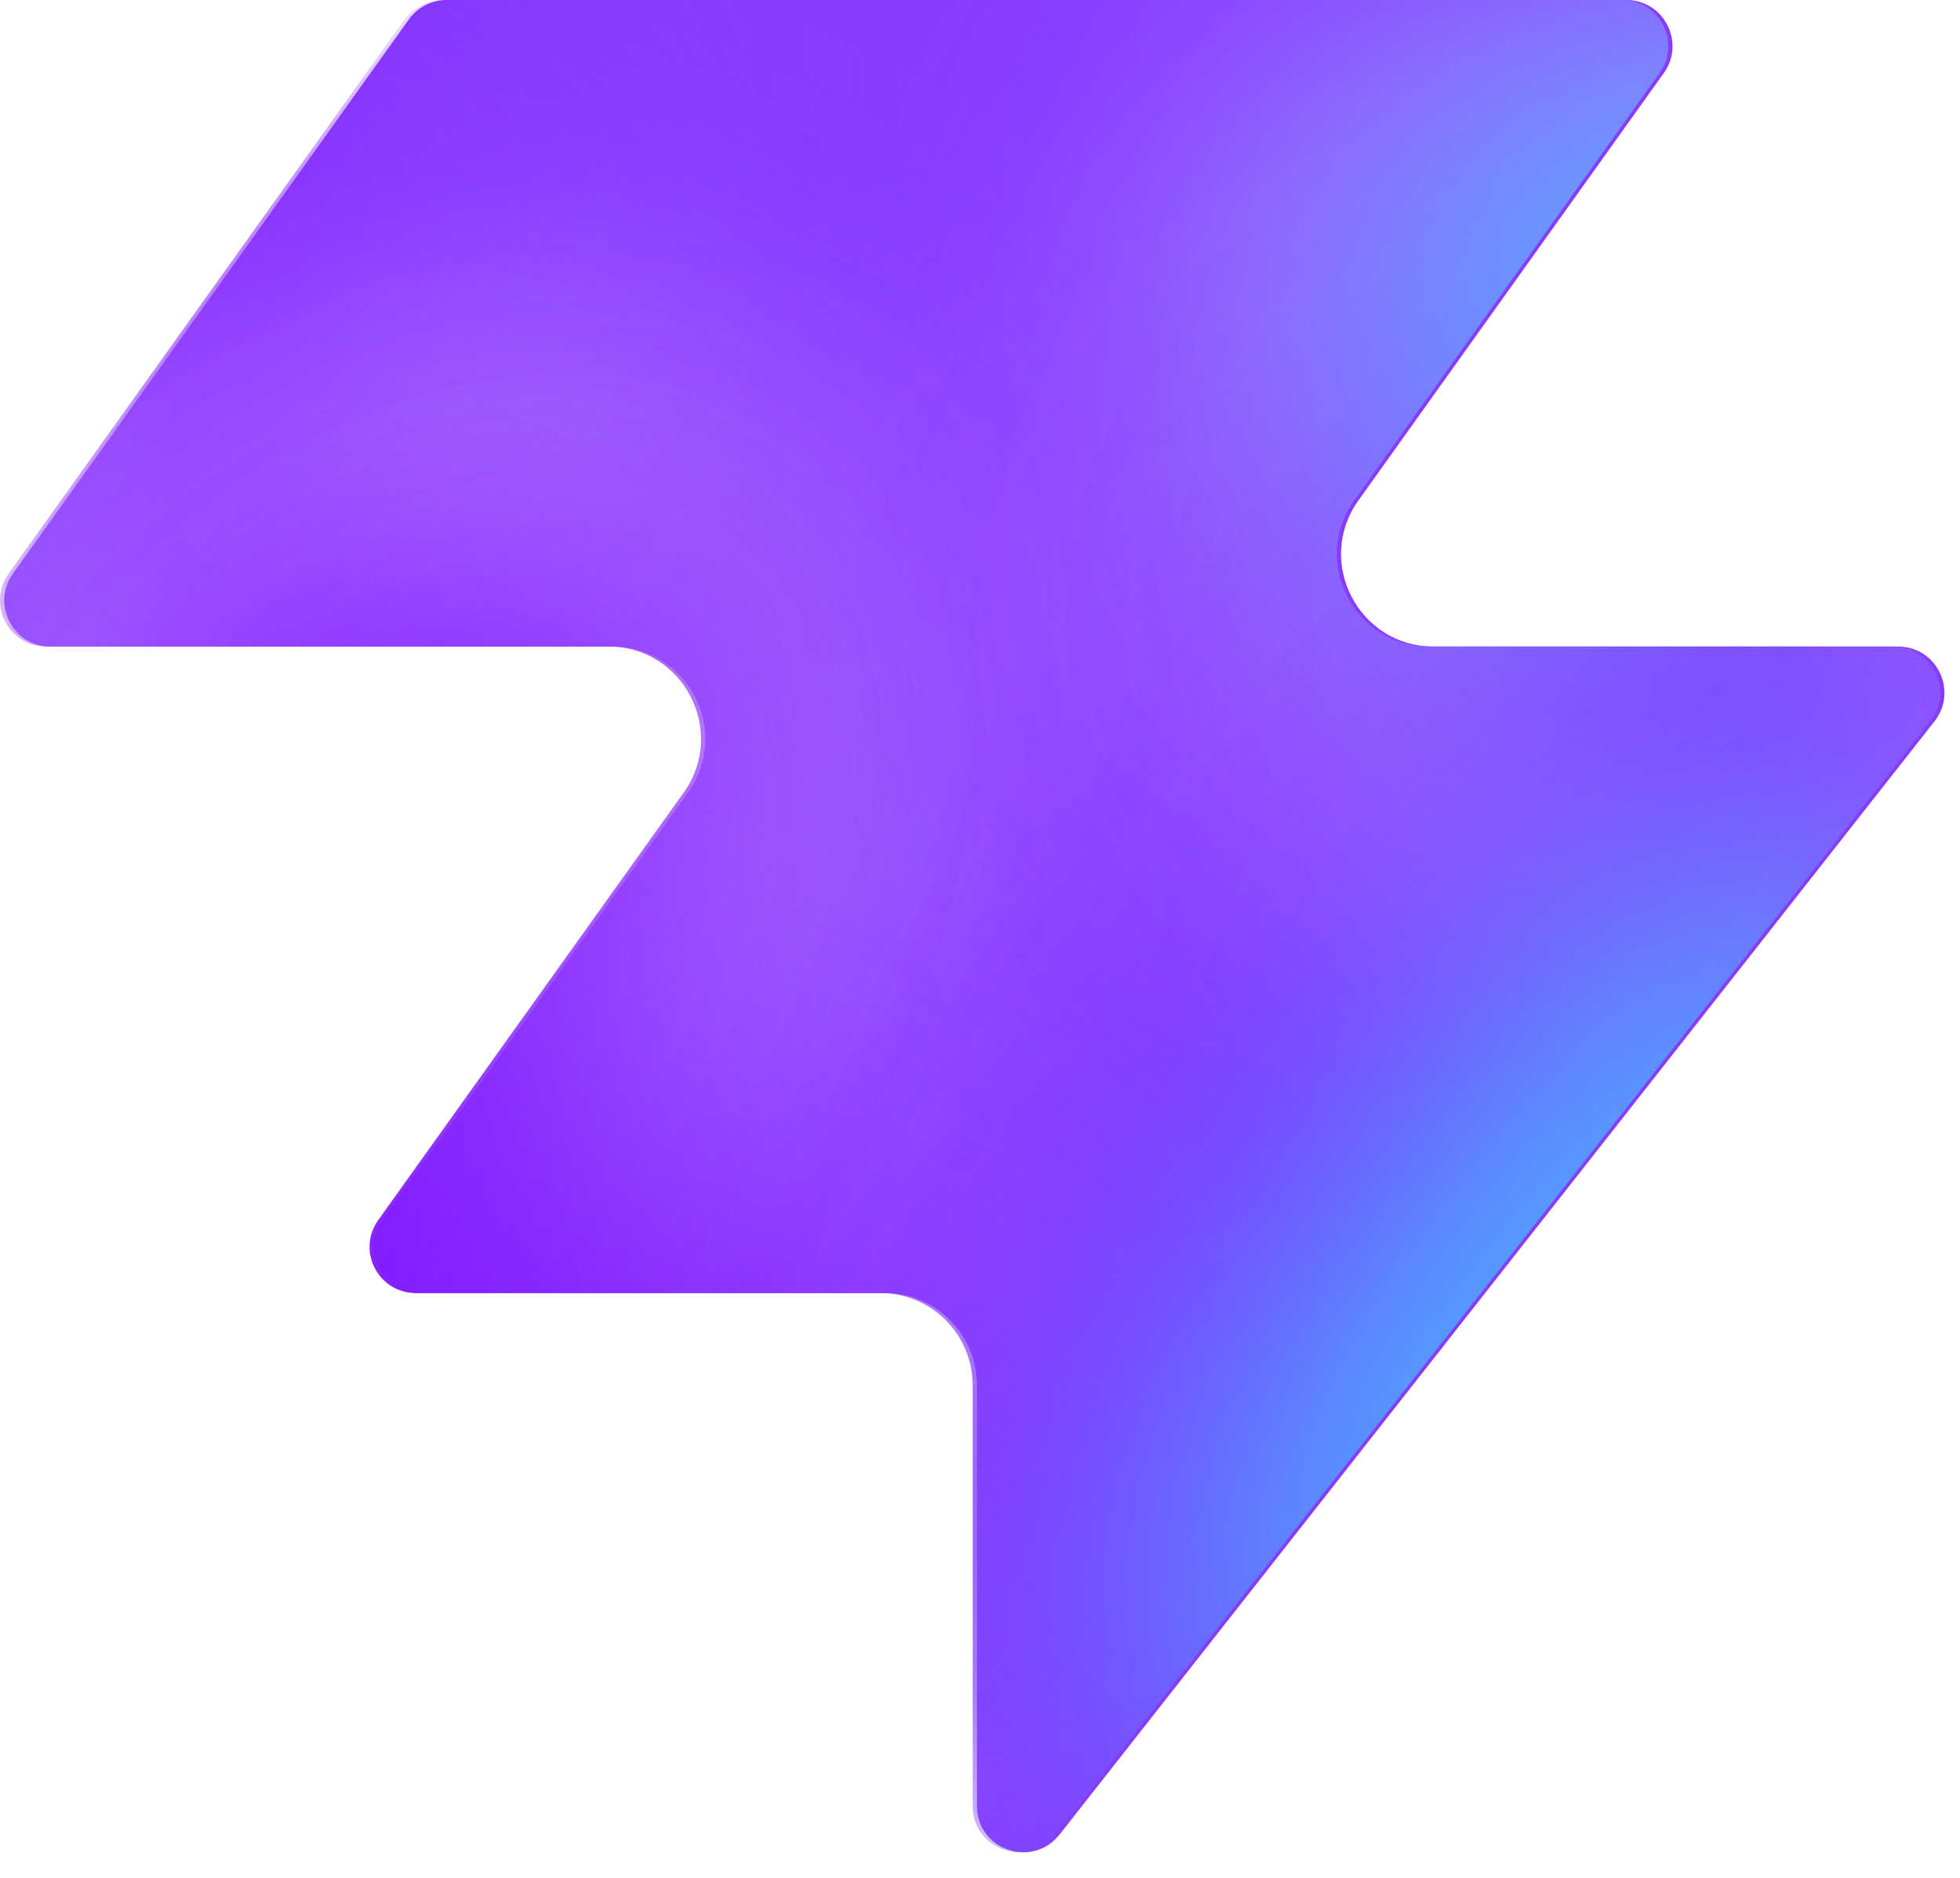
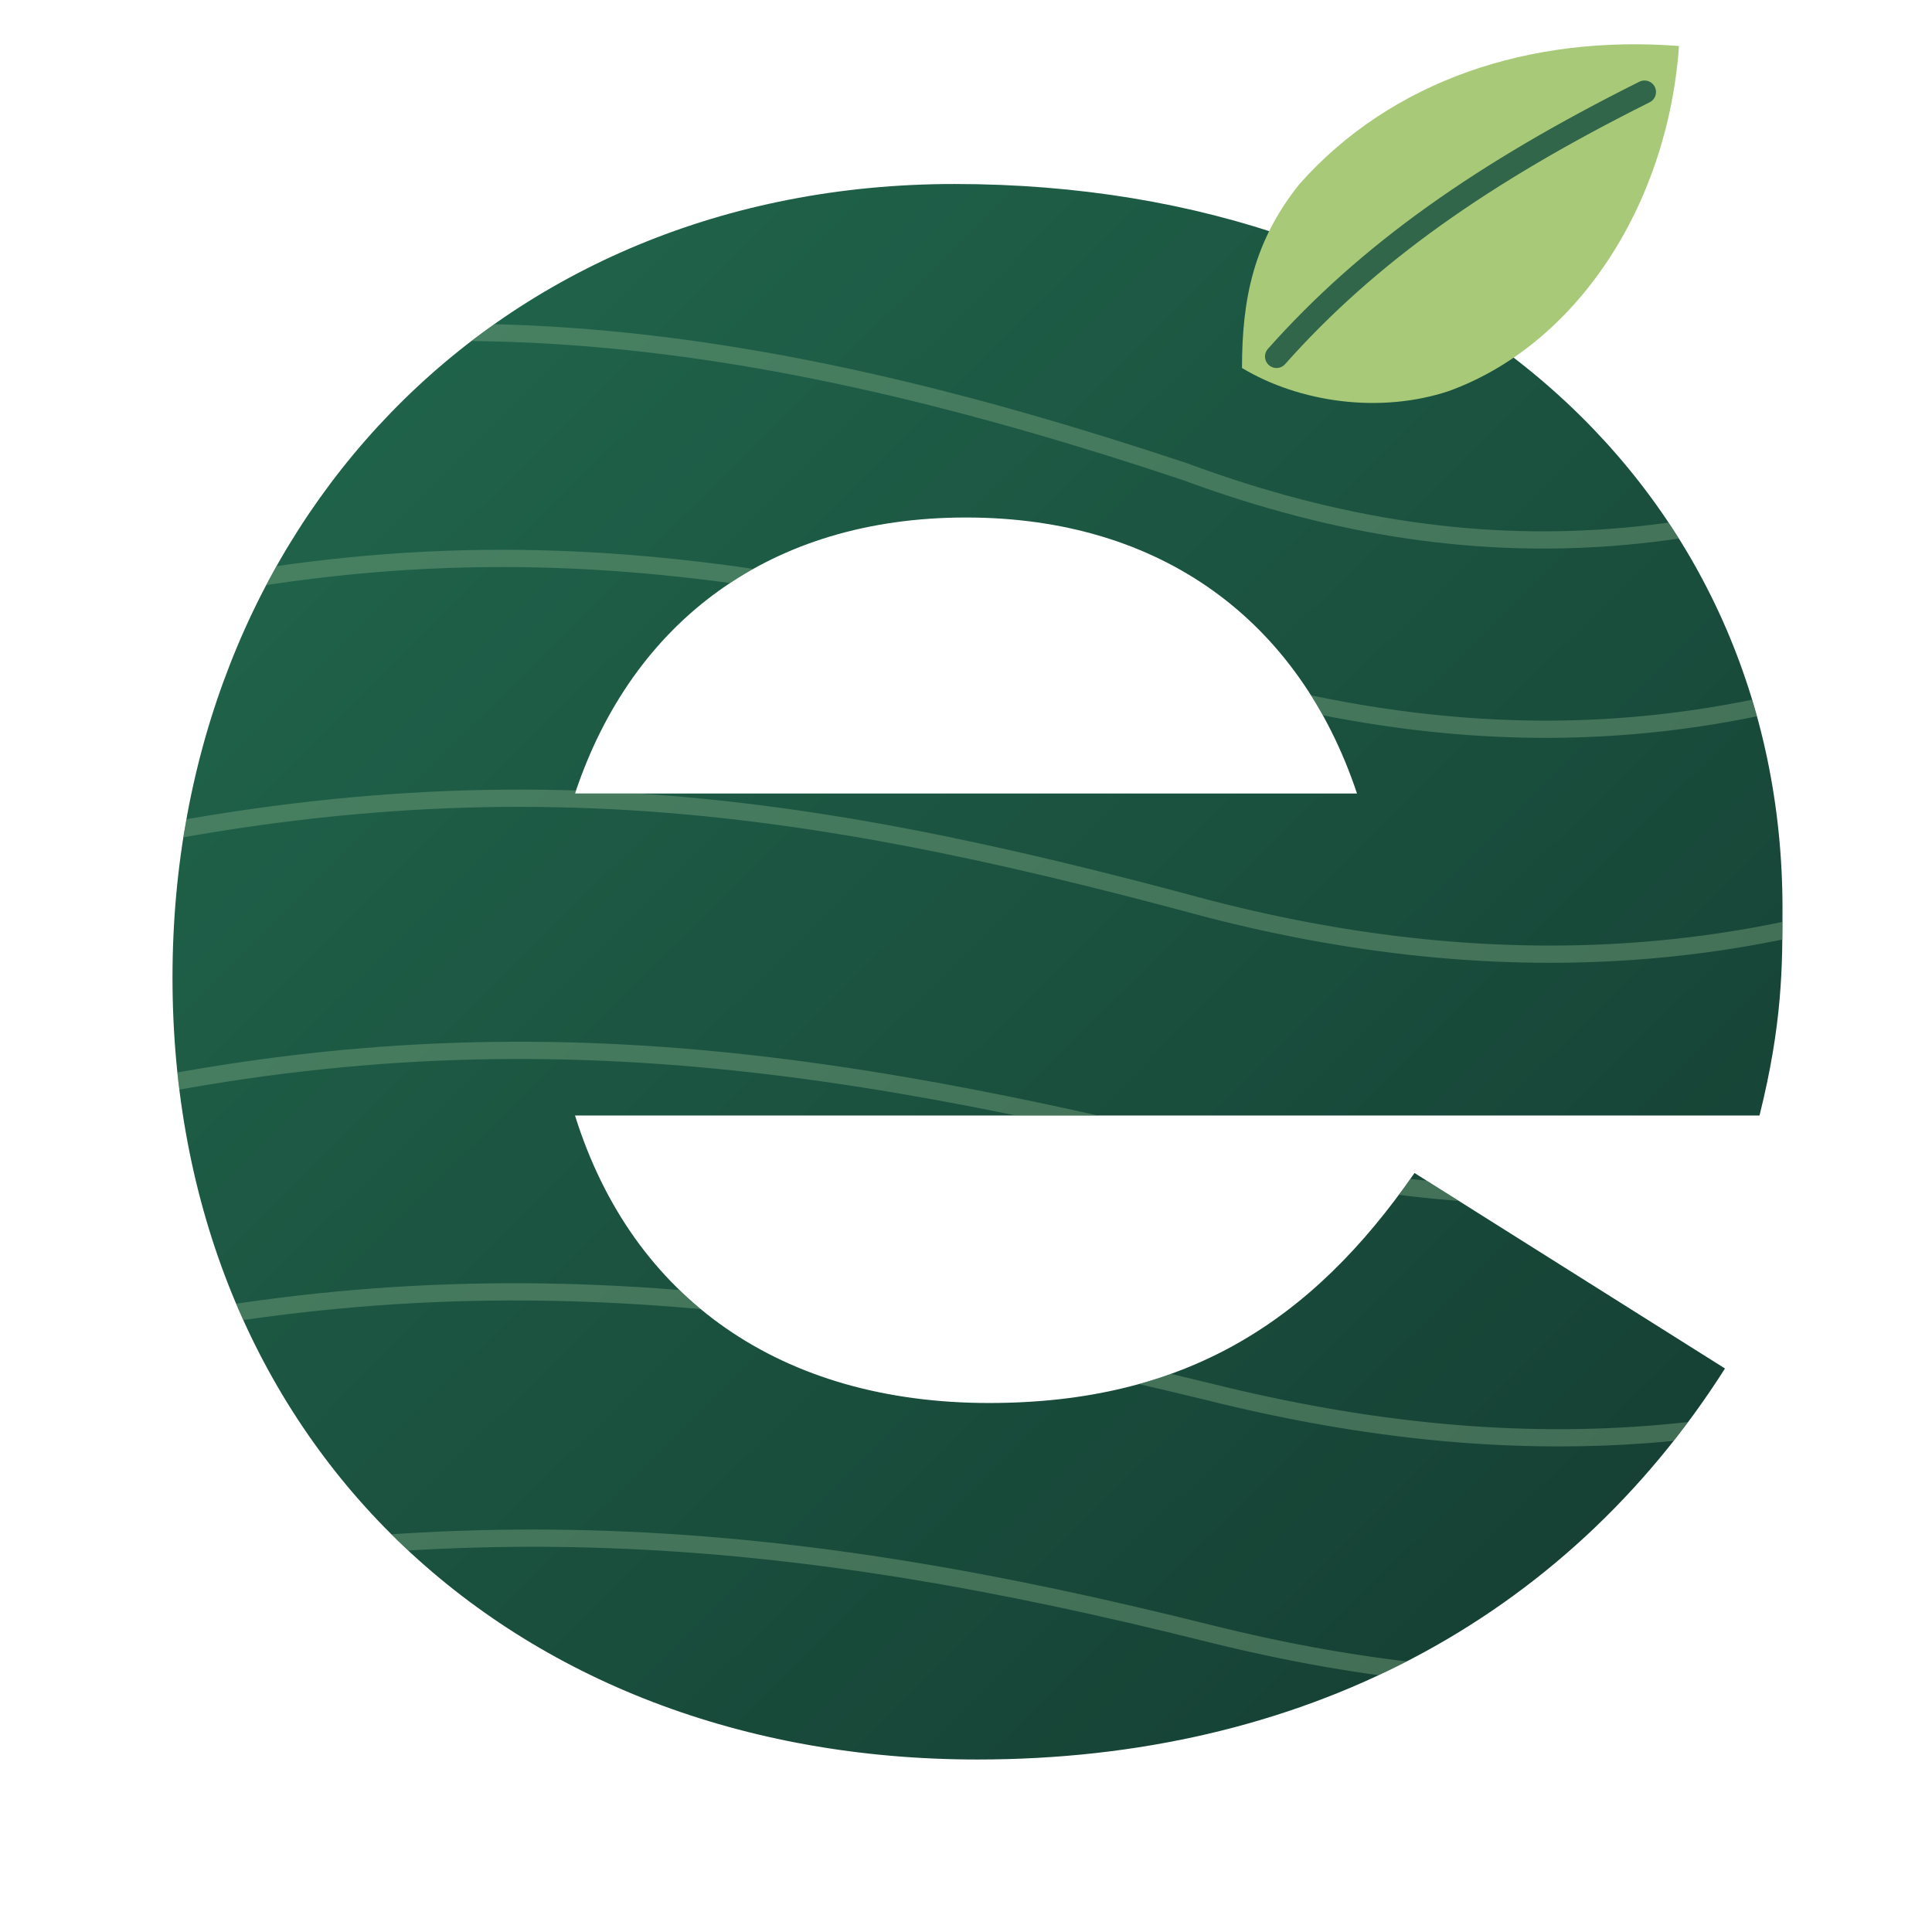
- <svg xmlns="http://www.w3.org/2000/svg" width="48" height="46" fill="none" viewBox="0 0 48 46">
-   <path fill="#863bff" d="M25.946 44.938c-.664.845-2.021.375-2.021-.698V33.937a2.26 2.26 0 0 0-2.262-2.262H10.287c-.92 0-1.456-1.04-.92-1.788l7.48-10.471c1.07-1.497 0-3.578-1.842-3.578H1.237c-.92 0-1.456-1.04-.92-1.788L10.013.474c.214-.297.556-.474.92-.474h28.894c.92 0 1.456 1.04.92 1.788l-7.48 10.471c-1.07 1.498 0 3.579 1.842 3.579h11.377c.943 0 1.473 1.088.89 1.83L25.947 44.94z" style="fill:#863bff;fill:color(display-p3 .525 .23 1);fill-opacity:1" />
-   <mask id="a" width="48" height="46" x="0" y="0" maskUnits="userSpaceOnUse" style="mask-type:alpha">
-     <path fill="#000" d="M25.842 44.938c-.664.844-2.021.375-2.021-.698V33.937a2.26 2.26 0 0 0-2.262-2.262H10.183c-.92 0-1.456-1.04-.92-1.788l7.48-10.471c1.07-1.498 0-3.579-1.842-3.579H1.133c-.92 0-1.456-1.04-.92-1.787L9.91.473c.214-.297.556-.474.92-.474h28.894c.92 0 1.456 1.04.92 1.788l-7.48 10.471c-1.07 1.498 0 3.578 1.842 3.578h11.377c.943 0 1.473 1.088.89 1.832L25.843 44.94z" style="fill:#000;fill-opacity:1" />
-   </mask>
-   <g mask="url(#a)">
-     <g filter="url(#b)">
-       <ellipse cx="5.508" cy="14.704" fill="#ede6ff" rx="5.508" ry="14.704" style="fill:#ede6ff;fill:color(display-p3 .927 .903 1);fill-opacity:1" transform="matrix(.00324 1 1 -.00324 -4.47 31.516)" />
-     </g>
-     <g filter="url(#c)">
-       <ellipse cx="10.399" cy="29.851" fill="#ede6ff" rx="10.399" ry="29.851" style="fill:#ede6ff;fill:color(display-p3 .927 .903 1);fill-opacity:1" transform="matrix(.00324 1 1 -.00324 -39.328 7.883)" />
-     </g>
-     <g filter="url(#d)">
-       <ellipse cx="5.508" cy="30.487" fill="#7e14ff" rx="5.508" ry="30.487" style="fill:#7e14ff;fill:color(display-p3 .492 .077 1);fill-opacity:1" transform="rotate(89.814 -25.913 -14.639)scale(1 -1)" />
-     </g>
-     <g filter="url(#e)">
-       <ellipse cx="5.508" cy="30.599" fill="#7e14ff" rx="5.508" ry="30.599" style="fill:#7e14ff;fill:color(display-p3 .492 .077 1);fill-opacity:1" transform="rotate(89.814 -32.644 -3.334)scale(1 -1)" />
-     </g>
-     <g filter="url(#f)">
-       <ellipse cx="5.508" cy="30.599" fill="#7e14ff" rx="5.508" ry="30.599" style="fill:#7e14ff;fill:color(display-p3 .492 .077 1);fill-opacity:1" transform="matrix(.00324 1 1 -.00324 -34.34 30.47)" />
-     </g>
-     <g filter="url(#g)">
-       <ellipse cx="14.072" cy="22.078" fill="#ede6ff" rx="14.072" ry="22.078" style="fill:#ede6ff;fill:color(display-p3 .927 .903 1);fill-opacity:1" transform="rotate(93.35 24.506 48.493)scale(-1 1)" />
-     </g>
-     <g filter="url(#h)">
-       <ellipse cx="3.47" cy="21.501" fill="#7e14ff" rx="3.47" ry="21.501" style="fill:#7e14ff;fill:color(display-p3 .492 .077 1);fill-opacity:1" transform="rotate(89.009 28.708 47.59)scale(-1 1)" />
-     </g>
-     <g filter="url(#i)">
-       <ellipse cx="3.47" cy="21.501" fill="#7e14ff" rx="3.47" ry="21.501" style="fill:#7e14ff;fill:color(display-p3 .492 .077 1);fill-opacity:1" transform="rotate(89.009 28.708 47.59)scale(-1 1)" />
-     </g>
-     <g filter="url(#j)">
-       <ellipse cx=".387" cy="8.972" fill="#7e14ff" rx="4.407" ry="29.108" style="fill:#7e14ff;fill:color(display-p3 .492 .077 1);fill-opacity:1" transform="rotate(39.51 .387 8.972)" />
-     </g>
-     <g filter="url(#k)">
-       <ellipse cx="47.523" cy="-6.092" fill="#7e14ff" rx="4.407" ry="29.108" style="fill:#7e14ff;fill:color(display-p3 .492 .077 1);fill-opacity:1" transform="rotate(37.892 47.523 -6.092)" />
-     </g>
-     <g filter="url(#l)">
-       <ellipse cx="41.412" cy="6.333" fill="#47bfff" rx="5.971" ry="9.665" style="fill:#47bfff;fill:color(display-p3 .28 .748 1);fill-opacity:1" transform="rotate(37.892 41.412 6.333)" />
-     </g>
-     <g filter="url(#m)">
-       <ellipse cx="-1.879" cy="38.332" fill="#7e14ff" rx="4.407" ry="29.108" style="fill:#7e14ff;fill:color(display-p3 .492 .077 1);fill-opacity:1" transform="rotate(37.892 -1.88 38.332)" />
-     </g>
-     <g filter="url(#n)">
-       <ellipse cx="-1.879" cy="38.332" fill="#7e14ff" rx="4.407" ry="29.108" style="fill:#7e14ff;fill:color(display-p3 .492 .077 1);fill-opacity:1" transform="rotate(37.892 -1.88 38.332)" />
-     </g>
-     <g filter="url(#o)">
-       <ellipse cx="35.651" cy="29.907" fill="#7e14ff" rx="4.407" ry="29.108" style="fill:#7e14ff;fill:color(display-p3 .492 .077 1);fill-opacity:1" transform="rotate(37.892 35.651 29.907)" />
-     </g>
-     <g filter="url(#p)">
-       <ellipse cx="38.418" cy="32.4" fill="#47bfff" rx="5.971" ry="15.297" style="fill:#47bfff;fill:color(display-p3 .28 .748 1);fill-opacity:1" transform="rotate(37.892 38.418 32.4)" />
-     </g>
+ <svg xmlns="http://www.w3.org/2000/svg" viewBox="0 0 168 168" fill="none" role="img" aria-label="Eco Harmony Park">
+   <defs>
+     <linearGradient id="wood" x1="18" y1="22" x2="149" y2="154" gradientUnits="userSpaceOnUse">
+       <stop stop-color="#21674D" />
+       <stop offset="1" stop-color="#143C31" />
+     </linearGradient>
+     <clipPath id="letter">
+       <path fill-rule="evenodd" clip-rule="evenodd" d="M83 16C43 16 15 46 15 85c0 40 29 68 70 68 28 0 51-12 65-34l-27-17c-9 13-20 20-37 20-18 0-31-9-36-25h103c2-8 2-13 2-18 0-36-29-63-72-63ZM50 69c5-15 17-24 34-24s29 9 34 24H50Z" />
+     </clipPath>
+   </defs>
+   <path fill-rule="evenodd" clip-rule="evenodd" d="M83 16C43 16 15 46 15 85c0 40 29 68 70 68 28 0 51-12 65-34l-27-17c-9 13-20 20-37 20-18 0-31-9-36-25h103c2-8 2-13 2-18 0-36-29-63-72-63ZM50 69c5-15 17-24 34-24s29 9 34 24H50Z" fill="url(#wood)" />
+   <g clip-path="url(#letter)" stroke="#77A47F" stroke-width="1.5" opacity=".45">
+     <path d="M-4 37c36-14 71-8 107 4 27 10 50 7 76-6M-2 56c42-13 69-7 107 3 28 8 51 5 77-8M-2 76c42-11 70-7 107 3 27 7 53 5 77-8M-2 98c40-11 70-7 107 2 28 7 52 5 77-7M-2 119c39-11 70-7 107 2 28 7 52 5 77-7M-2 140c40-10 71-7 107 2 28 7 52 5 77-7" />
  </g>
-   <defs>
-     <filter id="b" width="60.045" height="41.654" x="-19.77" y="16.149" color-interpolation-filters="sRGB" filterUnits="userSpaceOnUse">
-       <feFlood flood-opacity="0" result="BackgroundImageFix" />
-       <feBlend in="SourceGraphic" in2="BackgroundImageFix" result="shape" />
-       <feGaussianBlur result="effect1_foregroundBlur_2002_17158" stdDeviation="7.659" />
-     </filter>
-     <filter id="c" width="90.34" height="51.437" x="-54.613" y="-7.533" color-interpolation-filters="sRGB" filterUnits="userSpaceOnUse">
-       <feFlood flood-opacity="0" result="BackgroundImageFix" />
-       <feBlend in="SourceGraphic" in2="BackgroundImageFix" result="shape" />
-       <feGaussianBlur result="effect1_foregroundBlur_2002_17158" stdDeviation="7.659" />
-     </filter>
-     <filter id="d" width="79.355" height="29.4" x="-49.64" y="2.03" color-interpolation-filters="sRGB" filterUnits="userSpaceOnUse">
-       <feFlood flood-opacity="0" result="BackgroundImageFix" />
-       <feBlend in="SourceGraphic" in2="BackgroundImageFix" result="shape" />
-       <feGaussianBlur result="effect1_foregroundBlur_2002_17158" stdDeviation="4.596" />
-     </filter>
-     <filter id="e" width="79.579" height="29.4" x="-45.045" y="20.029" color-interpolation-filters="sRGB" filterUnits="userSpaceOnUse">
-       <feFlood flood-opacity="0" result="BackgroundImageFix" />
-       <feBlend in="SourceGraphic" in2="BackgroundImageFix" result="shape" />
-       <feGaussianBlur result="effect1_foregroundBlur_2002_17158" stdDeviation="4.596" />
-     </filter>
-     <filter id="f" width="79.579" height="29.4" x="-43.513" y="21.178" color-interpolation-filters="sRGB" filterUnits="userSpaceOnUse">
-       <feFlood flood-opacity="0" result="BackgroundImageFix" />
-       <feBlend in="SourceGraphic" in2="BackgroundImageFix" result="shape" />
-       <feGaussianBlur result="effect1_foregroundBlur_2002_17158" stdDeviation="4.596" />
-     </filter>
-     <filter id="g" width="74.749" height="58.852" x="15.756" y="-17.901" color-interpolation-filters="sRGB" filterUnits="userSpaceOnUse">
-       <feFlood flood-opacity="0" result="BackgroundImageFix" />
-       <feBlend in="SourceGraphic" in2="BackgroundImageFix" result="shape" />
-       <feGaussianBlur result="effect1_foregroundBlur_2002_17158" stdDeviation="7.659" />
-     </filter>
-     <filter id="h" width="61.377" height="25.362" x="23.548" y="2.284" color-interpolation-filters="sRGB" filterUnits="userSpaceOnUse">
-       <feFlood flood-opacity="0" result="BackgroundImageFix" />
-       <feBlend in="SourceGraphic" in2="BackgroundImageFix" result="shape" />
-       <feGaussianBlur result="effect1_foregroundBlur_2002_17158" stdDeviation="4.596" />
-     </filter>
-     <filter id="i" width="61.377" height="25.362" x="23.548" y="2.284" color-interpolation-filters="sRGB" filterUnits="userSpaceOnUse">
-       <feFlood flood-opacity="0" result="BackgroundImageFix" />
-       <feBlend in="SourceGraphic" in2="BackgroundImageFix" result="shape" />
-       <feGaussianBlur result="effect1_foregroundBlur_2002_17158" stdDeviation="4.596" />
-     </filter>
-     <filter id="j" width="56.045" height="63.649" x="-27.636" y="-22.853" color-interpolation-filters="sRGB" filterUnits="userSpaceOnUse">
-       <feFlood flood-opacity="0" result="BackgroundImageFix" />
-       <feBlend in="SourceGraphic" in2="BackgroundImageFix" result="shape" />
-       <feGaussianBlur result="effect1_foregroundBlur_2002_17158" stdDeviation="4.596" />
-     </filter>
-     <filter id="k" width="54.814" height="64.646" x="20.116" y="-38.415" color-interpolation-filters="sRGB" filterUnits="userSpaceOnUse">
-       <feFlood flood-opacity="0" result="BackgroundImageFix" />
-       <feBlend in="SourceGraphic" in2="BackgroundImageFix" result="shape" />
-       <feGaussianBlur result="effect1_foregroundBlur_2002_17158" stdDeviation="4.596" />
-     </filter>
-     <filter id="l" width="33.541" height="35.313" x="24.641" y="-11.323" color-interpolation-filters="sRGB" filterUnits="userSpaceOnUse">
-       <feFlood flood-opacity="0" result="BackgroundImageFix" />
-       <feBlend in="SourceGraphic" in2="BackgroundImageFix" result="shape" />
-       <feGaussianBlur result="effect1_foregroundBlur_2002_17158" stdDeviation="4.596" />
-     </filter>
-     <filter id="m" width="54.814" height="64.646" x="-29.286" y="6.009" color-interpolation-filters="sRGB" filterUnits="userSpaceOnUse">
-       <feFlood flood-opacity="0" result="BackgroundImageFix" />
-       <feBlend in="SourceGraphic" in2="BackgroundImageFix" result="shape" />
-       <feGaussianBlur result="effect1_foregroundBlur_2002_17158" stdDeviation="4.596" />
-     </filter>
-     <filter id="n" width="54.814" height="64.646" x="-29.286" y="6.009" color-interpolation-filters="sRGB" filterUnits="userSpaceOnUse">
-       <feFlood flood-opacity="0" result="BackgroundImageFix" />
-       <feBlend in="SourceGraphic" in2="BackgroundImageFix" result="shape" />
-       <feGaussianBlur result="effect1_foregroundBlur_2002_17158" stdDeviation="4.596" />
-     </filter>
-     <filter id="o" width="54.814" height="64.646" x="8.244" y="-2.416" color-interpolation-filters="sRGB" filterUnits="userSpaceOnUse">
-       <feFlood flood-opacity="0" result="BackgroundImageFix" />
-       <feBlend in="SourceGraphic" in2="BackgroundImageFix" result="shape" />
-       <feGaussianBlur result="effect1_foregroundBlur_2002_17158" stdDeviation="4.596" />
-     </filter>
-     <filter id="p" width="39.409" height="43.623" x="18.713" y="10.588" color-interpolation-filters="sRGB" filterUnits="userSpaceOnUse">
-       <feFlood flood-opacity="0" result="BackgroundImageFix" />
-       <feBlend in="SourceGraphic" in2="BackgroundImageFix" result="shape" />
-       <feGaussianBlur result="effect1_foregroundBlur_2002_17158" stdDeviation="4.596" />
-     </filter>
-   </defs>
+   <path d="M113 16c8-9 20-13 33-12-1 14-9 26-20 30-6 2-13 1-18-2 0-6 1-11 5-16Z" fill="#A8C978" />
+   <path d="M111 31c8-9 18-16 32-23" stroke="#32664A" stroke-width="2" stroke-linecap="round" />
</svg>
